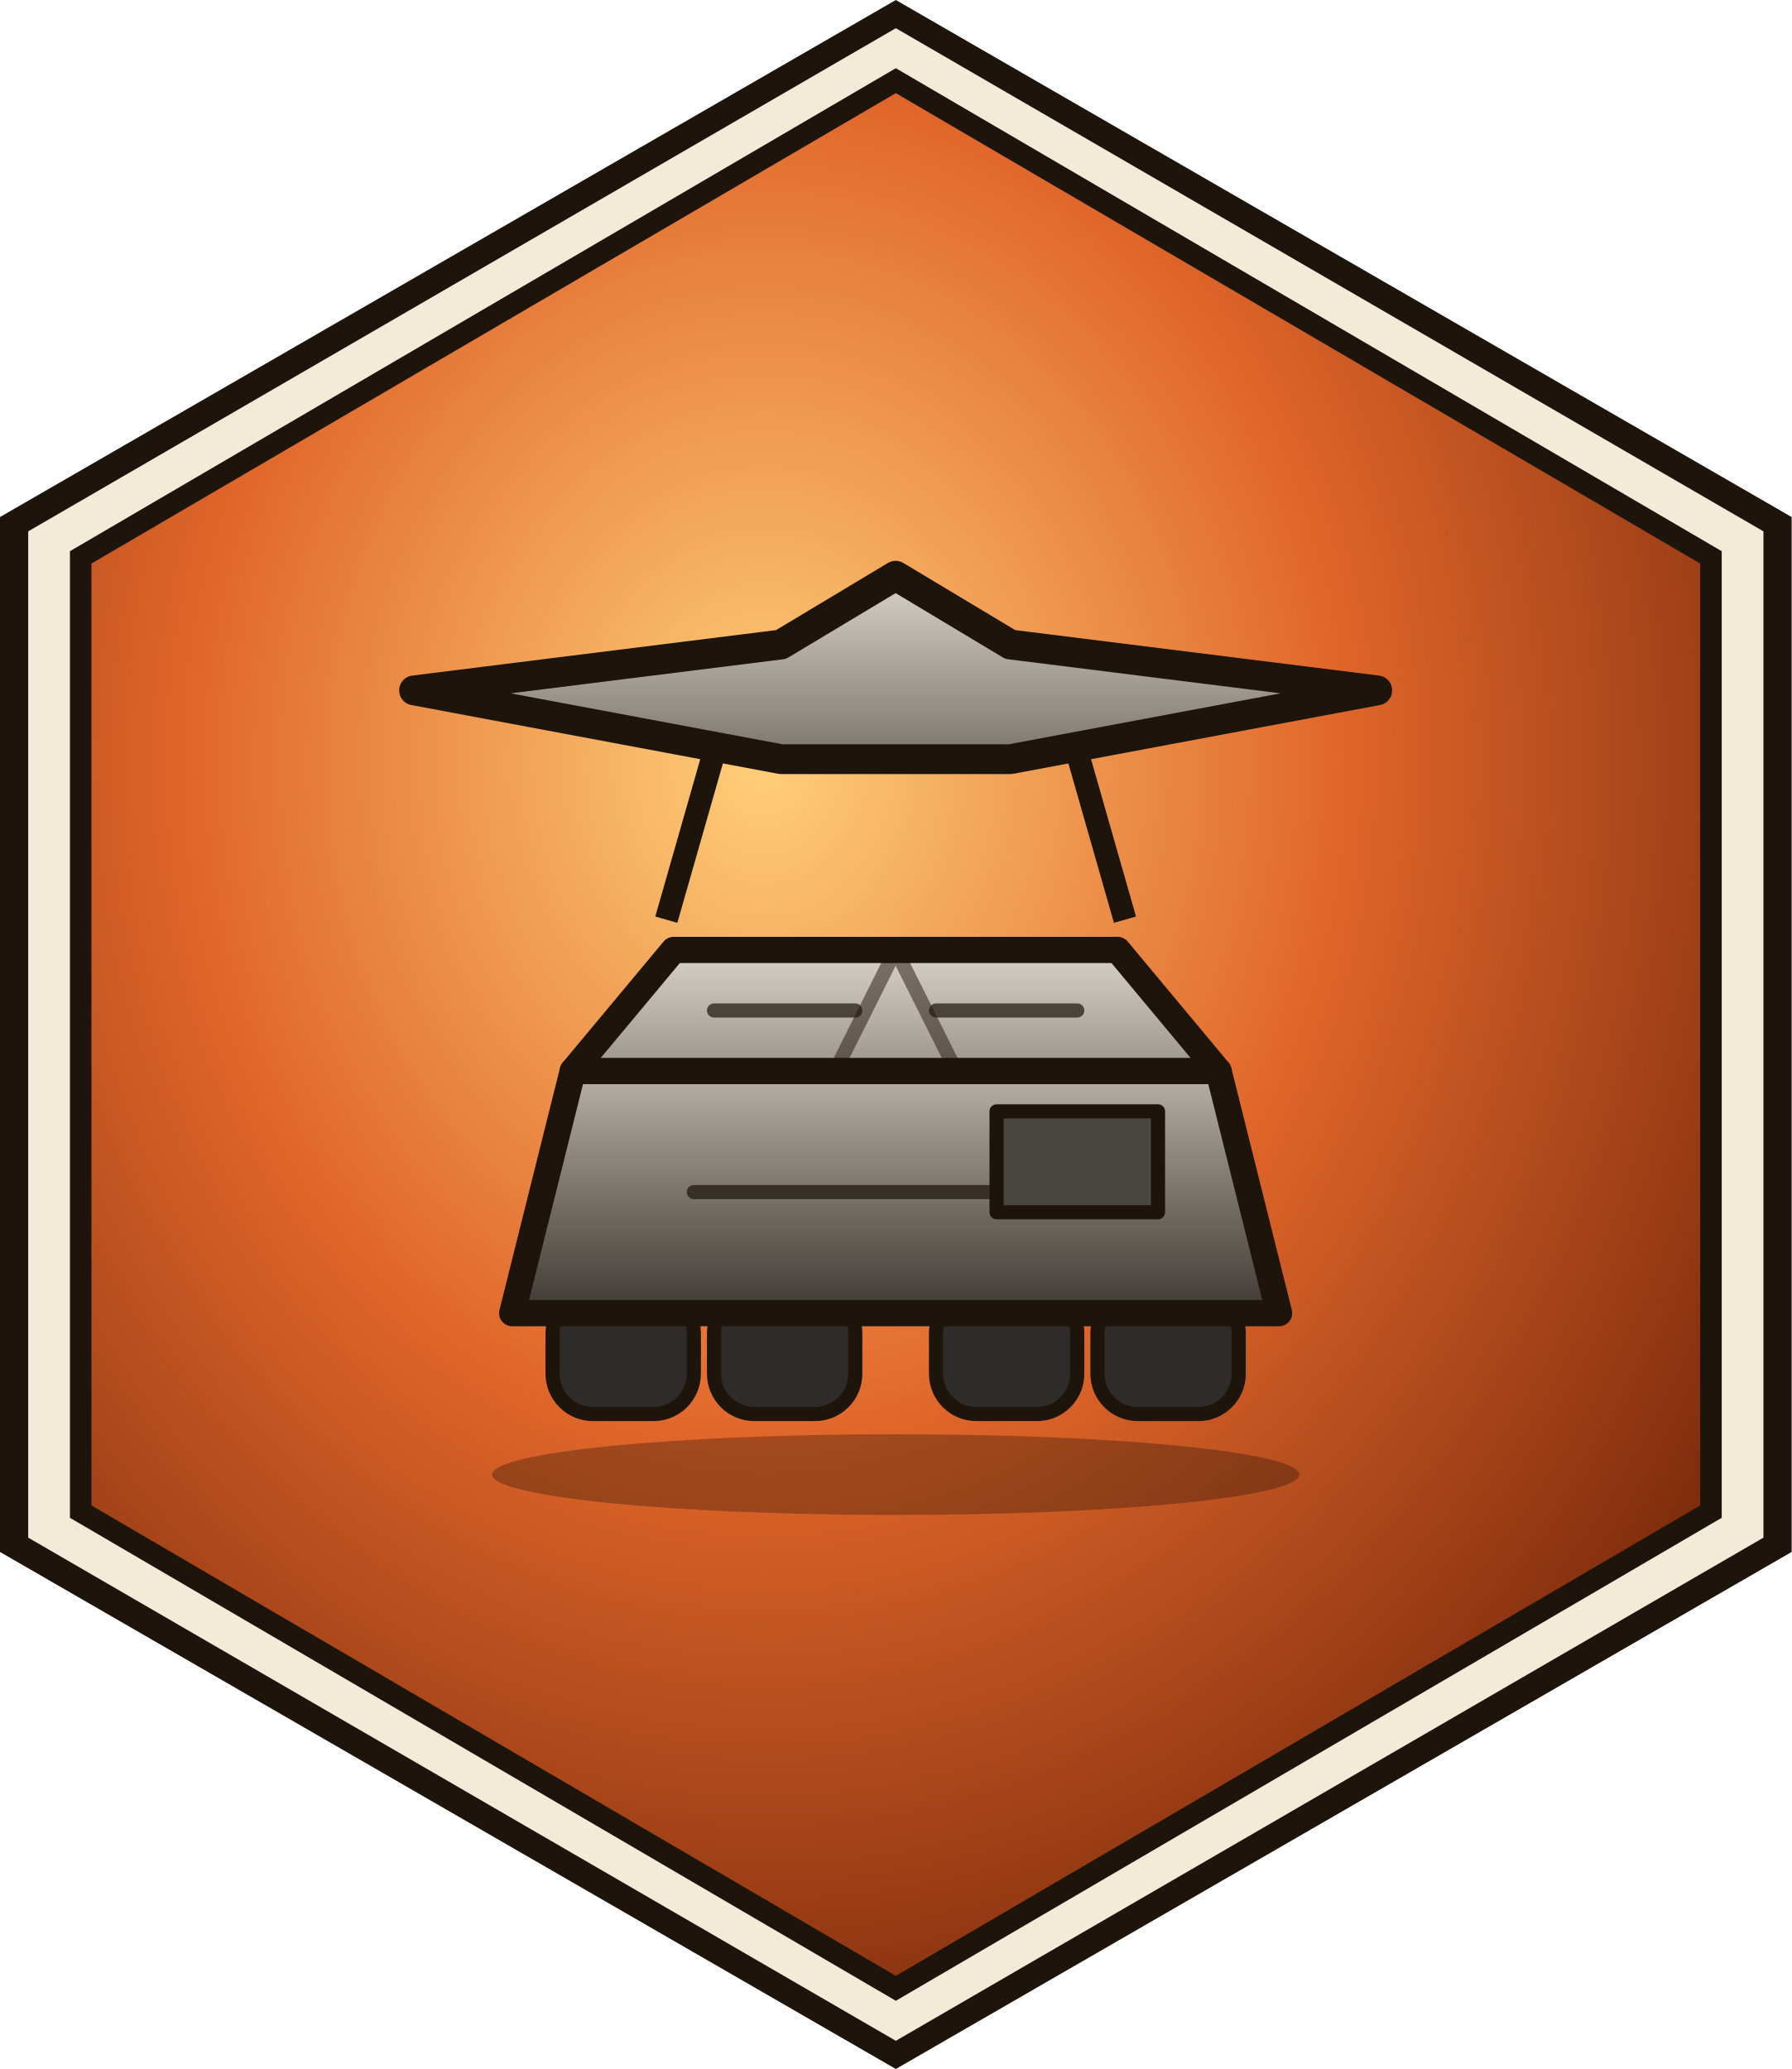
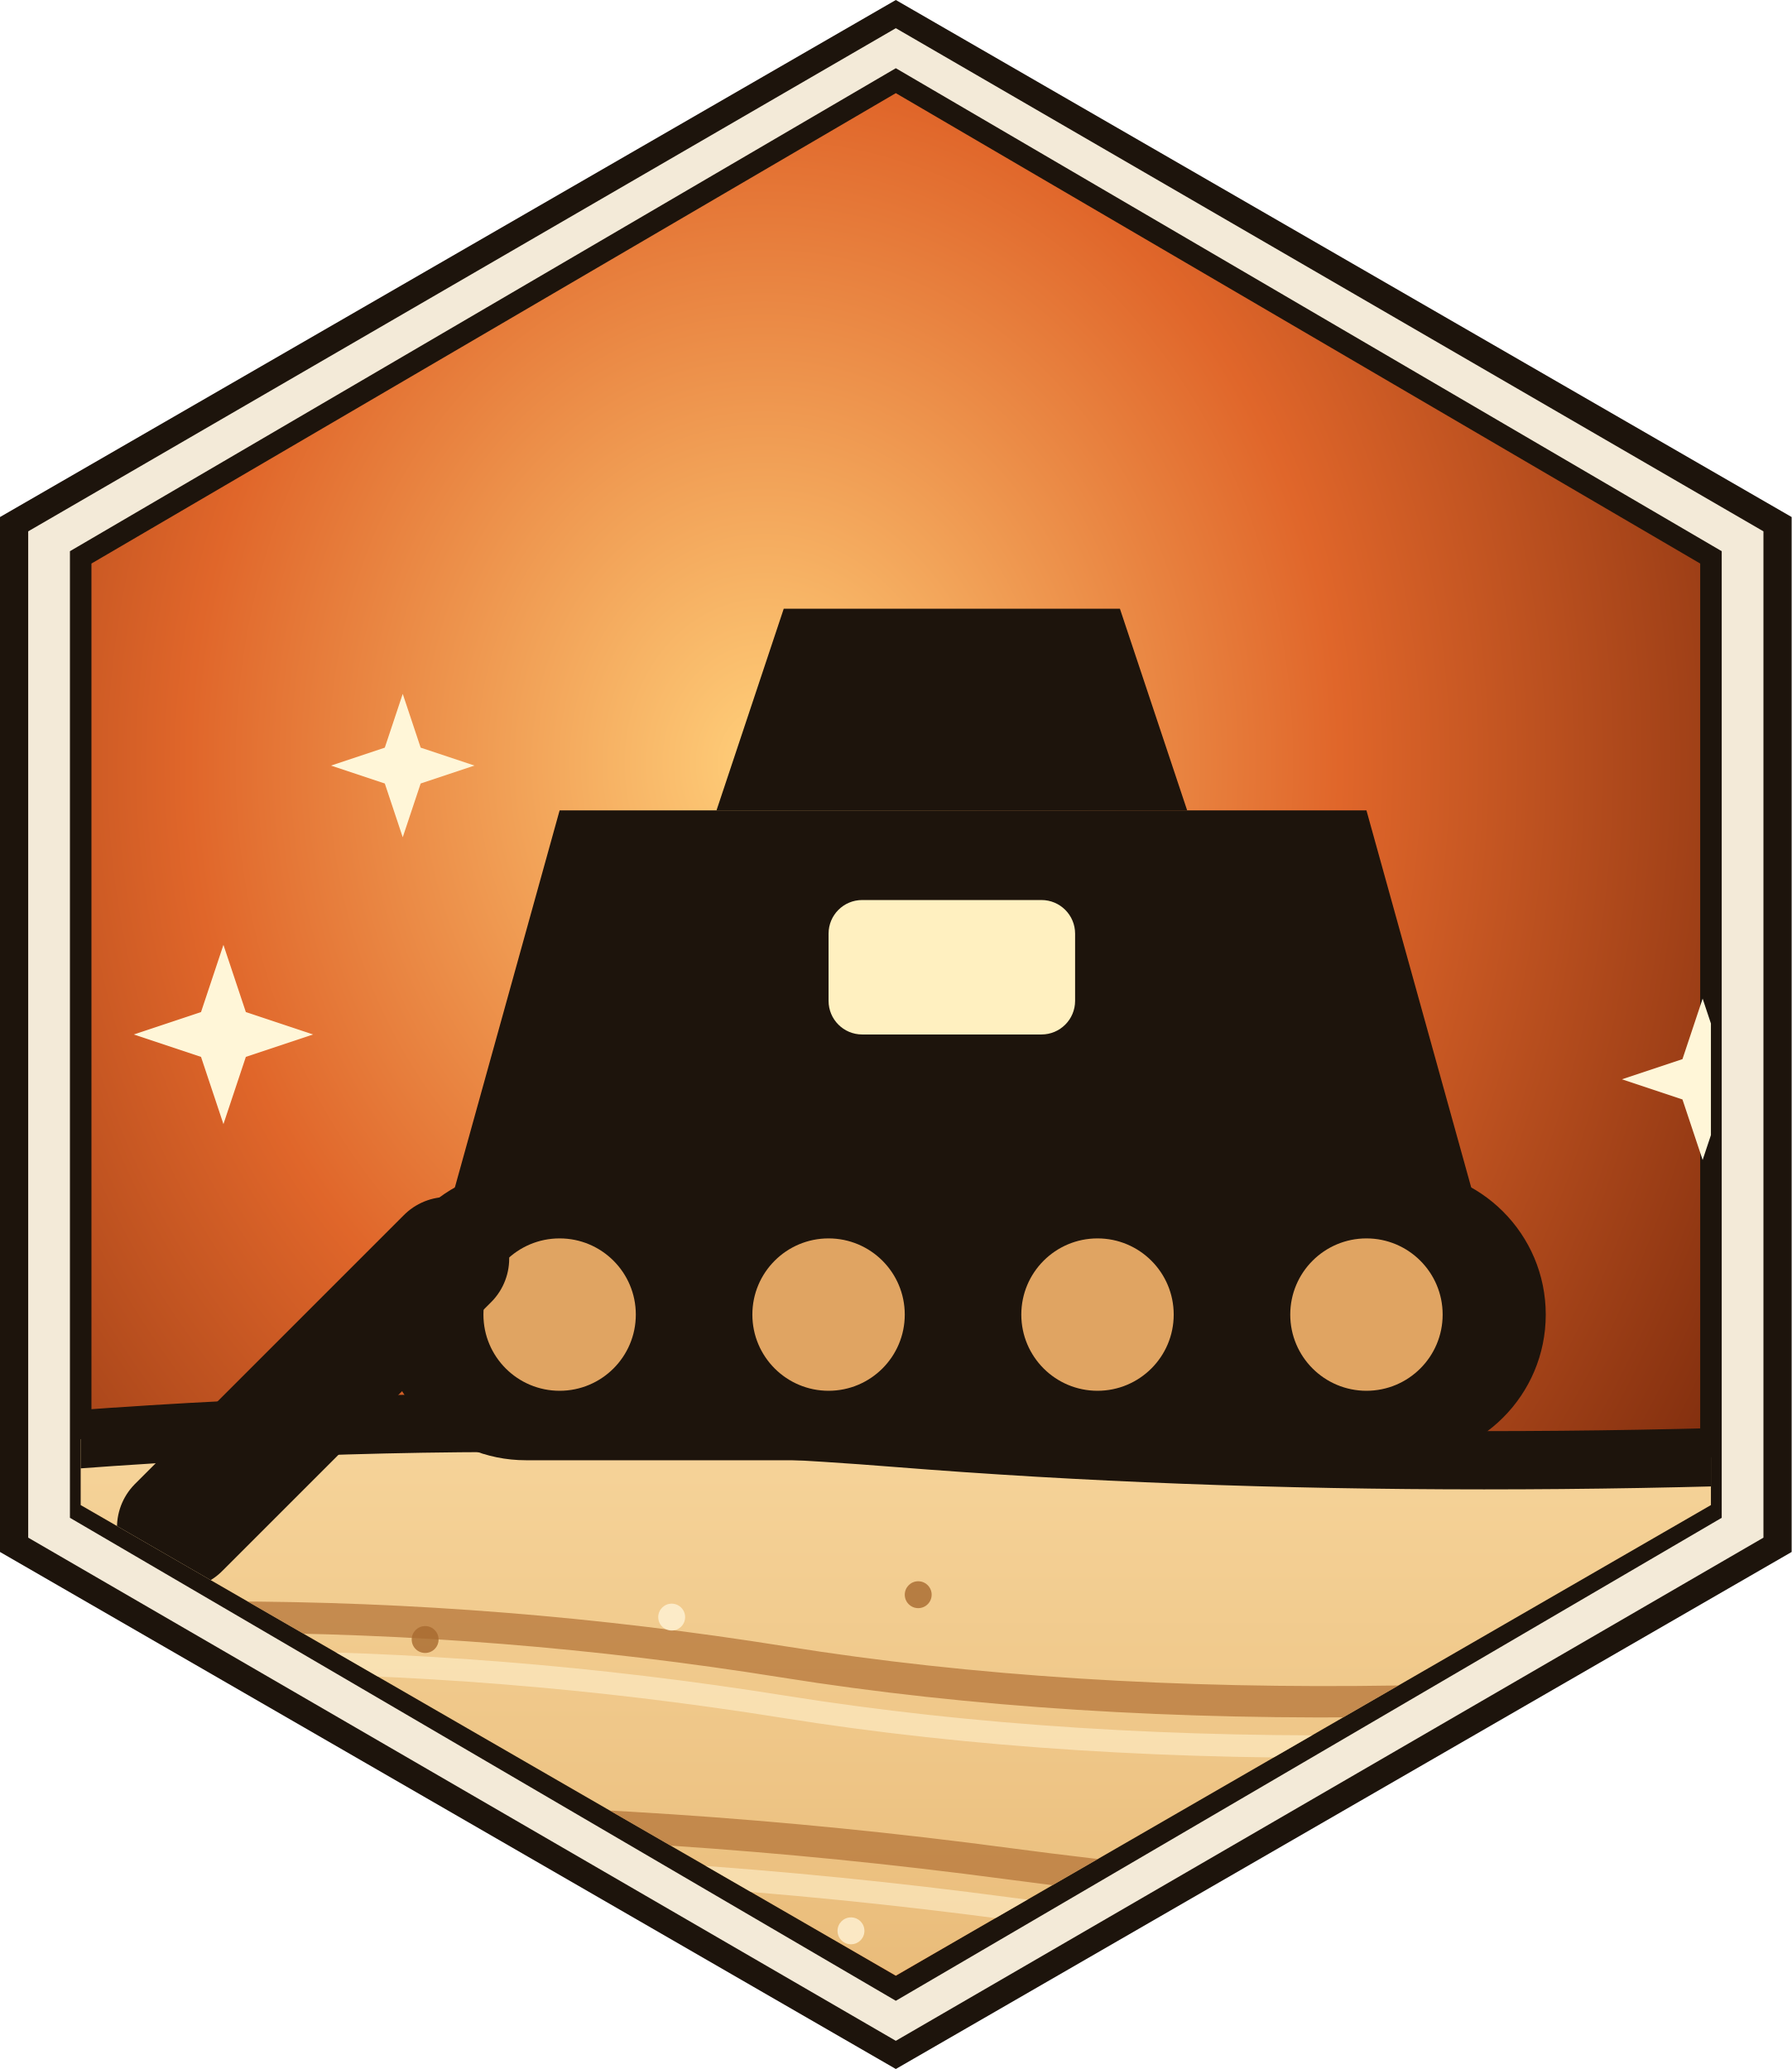
<svg xmlns="http://www.w3.org/2000/svg" viewBox="0 0 413 477" width="413" height="477">
  <defs>
-     <linearGradient id="p0" x1="0" y1="0" x2="0" y2="1">
-       <stop offset="0.00" stop-color="#d8d2c8" />
-       <stop offset="1.00" stop-color="#7a746a" />
-     </linearGradient>
-     <linearGradient id="p1" x1="0" y1="0" x2="0" y2="1">
-       <stop offset="0.00" stop-color="#b8b2a8" />
-       <stop offset="0.50" stop-color="#7a746a" />
-       <stop offset="1.00" stop-color="#3e3a34" />
-     </linearGradient>
-     <linearGradient id="p2" x1="0" y1="0" x2="0" y2="1">
-       <stop offset="0.00" stop-color="#d8d2c8" />
-       <stop offset="1.00" stop-color="#9a948a" />
-     </linearGradient>
-     <radialGradient id="p3" cx="42%" cy="36%" r="70%">
+     <radialGradient id="p0" cx="42%" cy="36%" r="70%">
      <stop offset="0.00" stop-color="#ffcf7a" />
      <stop offset="0.50" stop-color="#e0662a" />
      <stop offset="1.00" stop-color="#7a2a0c" />
    </radialGradient>
  </defs>
  <polygon points="206.5,0.0 413.0,119.2 413.0,357.8 206.5,477.0 0.0,357.8 0.0,119.2" fill="#1d140c" />
  <polygon points="206.5,6.5 406.5,122.5 406.5,354.5 206.5,470.5 6.5,354.5 6.5,122.5" fill="#f3ead8" />
-   <polygon points="206.5,18.6 394.4,128.5 394.4,348.5 206.5,458.4 18.6,348.5 18.6,128.5" fill="url(#p3)" stroke="#1d140c" stroke-width="4.96" />
-   <g transform="translate(74.3,106.3) scale(2.6432)">
-     <path d="M8 20L40 16L50 10L60 16L92 20L60 26H40Z" fill="url(#p0)" stroke="#1d140c" stroke-width="2.6" stroke-linejoin="round" stroke-linecap="round" />
-     <path d="M34 26L30 40M66 26L70 40" stroke="#1d140c" stroke-width="2" />
-     <g transform="translate(6 18) scale(.88)">
-       <ellipse cx="50" cy="80" rx="40" ry="4" fill="#000" opacity=".28" />
-       <rect x="16" y="62" width="14" height="12" rx="4" fill="#2e2b28" stroke="#1d140c" stroke-width="1.4" stroke-linejoin="round" stroke-linecap="round" />
-       <rect x="32" y="62" width="14" height="12" rx="4" fill="#2e2b28" stroke="#1d140c" stroke-width="1.4" stroke-linejoin="round" stroke-linecap="round" />
-       <rect x="54" y="62" width="14" height="12" rx="4" fill="#2e2b28" stroke="#1d140c" stroke-width="1.4" stroke-linejoin="round" stroke-linecap="round" />
-       <rect x="70" y="62" width="14" height="12" rx="4" fill="#2e2b28" stroke="#1d140c" stroke-width="1.4" stroke-linejoin="round" stroke-linecap="round" />
-       <path d="M12 64L18 40H82L88 64Z" fill="url(#p1)" stroke="#1d140c" stroke-width="2.6" stroke-linejoin="round" stroke-linecap="round" />
-       <path d="M18 40L28 28H72L82 40Z" fill="url(#p2)" stroke="#1d140c" stroke-width="2.6" stroke-linejoin="round" stroke-linecap="round" />
-       <path d="M32 34H46M54 34H68M30 52H70" stroke="#1d140c" stroke-width="1.4" stroke-linejoin="round" stroke-linecap="round" opacity=".7" />
-       <rect x="60" y="44" width="16" height="10" fill="#4a4640" stroke="#1d140c" stroke-width="1.4" stroke-linejoin="round" stroke-linecap="round" />
-       <path d="M50 28L56 40M50 28L44 40" stroke="#1d140c" stroke-width="1.4" stroke-linejoin="round" stroke-linecap="round" opacity=".5" />
+   <polygon points="206.5,18.6 394.4,128.5 394.4,348.5 206.5,458.4 18.6,348.5 18.6,128.5" fill="url(#p0)" stroke="#1d140c" stroke-width="4.96" />
+   <g transform="translate(53.7,85.7) scale(3.0562)" />
+   <defs>
+     <linearGradient id="spicefield-harvest-sand" x1="0" y1="0" x2="0" y2="1">
+       <stop offset="0" stop-color="#f6d49a" />
+       <stop offset=".6" stop-color="#e3b06a" />
+       <stop offset="1" stop-color="#c98c48" />
+     </linearGradient>
+     <clipPath id="spicefield-harvest-clip">
+       <polygon points="50.00,8.00 86.37,29.00 86.37,71.00 50.00,92.00 13.63,71.00 13.63,29.00" />
+     </clipPath>
+   </defs>
+   <g transform="translate(-51.82 -19.82) scale(5.1663)">
+     <g clip-path="url(#spicefield-harvest-clip)">
+       <path d="M-5 70 Q25 66 50 68 T105 68 L105 130 L-5 130Z" fill="url(#spicefield-harvest-sand)" />
+       <path d="M-5 70 Q25 66 50 68 T105 68" fill="none" stroke="#1d140c" stroke-width="2.6" />
+       <path d="M-5 78 Q20 74 45 78 T105 77 M-5 87 Q25 83 55 87 T105 86 M-5 96 Q30 92 60 96 T105 95" fill="none" stroke="#b5763a" stroke-width="1.4" opacity=".75" />
+       <path d="M-5 80 Q20 76 45 80 T105 79 M-5 89 Q25 85 55 89 T105 88" fill="none" stroke="#fff0cc" stroke-width="1" opacity=".6" />
+       <circle cx="0" cy="74" r="0.9" fill="#fff3d6" opacity=".8" />
+       <circle cx="37" cy="91" r="0.6" fill="#a8692e" opacity=".8" />
+       <circle cx="74" cy="82" r="0.6" fill="#fff3d6" opacity=".8" />
+       <circle cx="11" cy="99" r="0.9" fill="#a8692e" opacity=".8" />
+       <circle cx="48" cy="90" r="0.6" fill="#fff3d6" opacity=".8" />
+       <circle cx="85" cy="81" r="0.6" fill="#a8692e" opacity=".8" />
+       <circle cx="22" cy="98" r="0.9" fill="#fff3d6" opacity=".8" />
+       <circle cx="59" cy="89" r="0.6" fill="#a8692e" opacity=".8" />
+       <circle cx="96" cy="80" r="0.6" fill="#fff3d6" opacity=".8" />
+       <circle cx="33" cy="97" r="0.9" fill="#a8692e" opacity=".8" />
+       <circle cx="70" cy="88" r="0.6" fill="#fff3d6" opacity=".8" />
+       <circle cx="7" cy="79" r="0.6" fill="#a8692e" opacity=".8" />
+       <circle cx="44" cy="96" r="0.9" fill="#fff3d6" opacity=".8" />
+       <circle cx="81" cy="87" r="0.6" fill="#a8692e" opacity=".8" />
+       <circle cx="18" cy="78" r="0.6" fill="#fff3d6" opacity=".8" />
+       <circle cx="55" cy="95" r="0.9" fill="#a8692e" opacity=".8" />
+       <circle cx="92" cy="86" r="0.6" fill="#fff3d6" opacity=".8" />
+       <circle cx="29" cy="77" r="0.6" fill="#a8692e" opacity=".8" />
+       <circle cx="66" cy="94" r="0.9" fill="#fff3d6" opacity=".8" />
+       <circle cx="3" cy="85" r="0.6" fill="#a8692e" opacity=".8" />
+       <circle cx="40" cy="76" r="0.6" fill="#fff3d6" opacity=".8" />
+       <circle cx="77" cy="93" r="0.9" fill="#a8692e" opacity=".8" />
+       <circle cx="14" cy="84" r="0.6" fill="#fff3d6" opacity=".8" />
+       <circle cx="51" cy="75" r="0.6" fill="#a8692e" opacity=".8" />
+       <circle cx="88" cy="92" r="0.9" fill="#fff3d6" opacity=".8" />
+       <circle cx="25" cy="83" r="0.6" fill="#a8692e" opacity=".8" />
+       <path d="M30 58 L35 40 L71 40 L76 58Z" fill="#1d140c" />
+       <path d="M42 40 L45 31 L60 31 L63 40Z" fill="#1d140c" />
+       <rect x="47" y="44" width="11" height="6" rx="1.5" fill="#fff0c0" />
+       <rect x="27" y="56" width="52" height="13" rx="6.5" fill="#1d140c" />
+       <circle cx="35" cy="62.5" r="3.4" fill="#e0a462" />
+       <circle cx="47" cy="62.5" r="3.4" fill="#e0a462" />
+       <circle cx="59" cy="62.5" r="3.4" fill="#e0a462" />
+       <circle cx="71" cy="62.5" r="3.4" fill="#e0a462" />
+       <path d="M30 60 L18 72" stroke="#1d140c" stroke-width="5.5" stroke-linecap="round" />
+       <path d="M14 75.6 L15.1 78.9 L18.4 80 L15.1 81.1 L14 84.4 L12.9 81.1 L9.6 80 L12.9 78.9Z" fill="#fff6d8" />
+       <path d="M84 78.8 L85.3 82.7 L89.2 84 L85.3 85.3 L84 89.2 L82.7 85.3 L78.8 84 L82.7 82.7Z" fill="#fff6d8" />
+       <path d="M36 86.4 L36.9 89.1 L39.6 90 L36.9 90.9 L36 93.6 L35.1 90.9 L32.4 90 L35.1 89.1Z" fill="#fff6d8" />
+       <path d="M64 88 L65.0 91.0 L68 92 L65.0 93.0 L64 96 L63.0 93.0 L60 92 L63.0 91.0Z" fill="#fff6d8" />
+       <path d="M20 46 L21.0 49.0 L24 50 L21.0 51.0 L20 54 L19.0 51.0 L16 50 L19.0 49.0Z" fill="#fff6d8" />
+       <path d="M28 34.8 L28.8 37.2 L31.2 38 L28.8 38.8 L28 41.2 L27.2 38.8 L24.8 38 L27.2 37.2Z" fill="#fff6d8" />
+       <path d="M86 48.4 L86.9 51.1 L89.6 52 L86.9 52.9 L86 55.6 L85.1 52.9 L82.4 52 L85.1 51.1Z" fill="#fff6d8" />
    </g>
  </g>
</svg>
